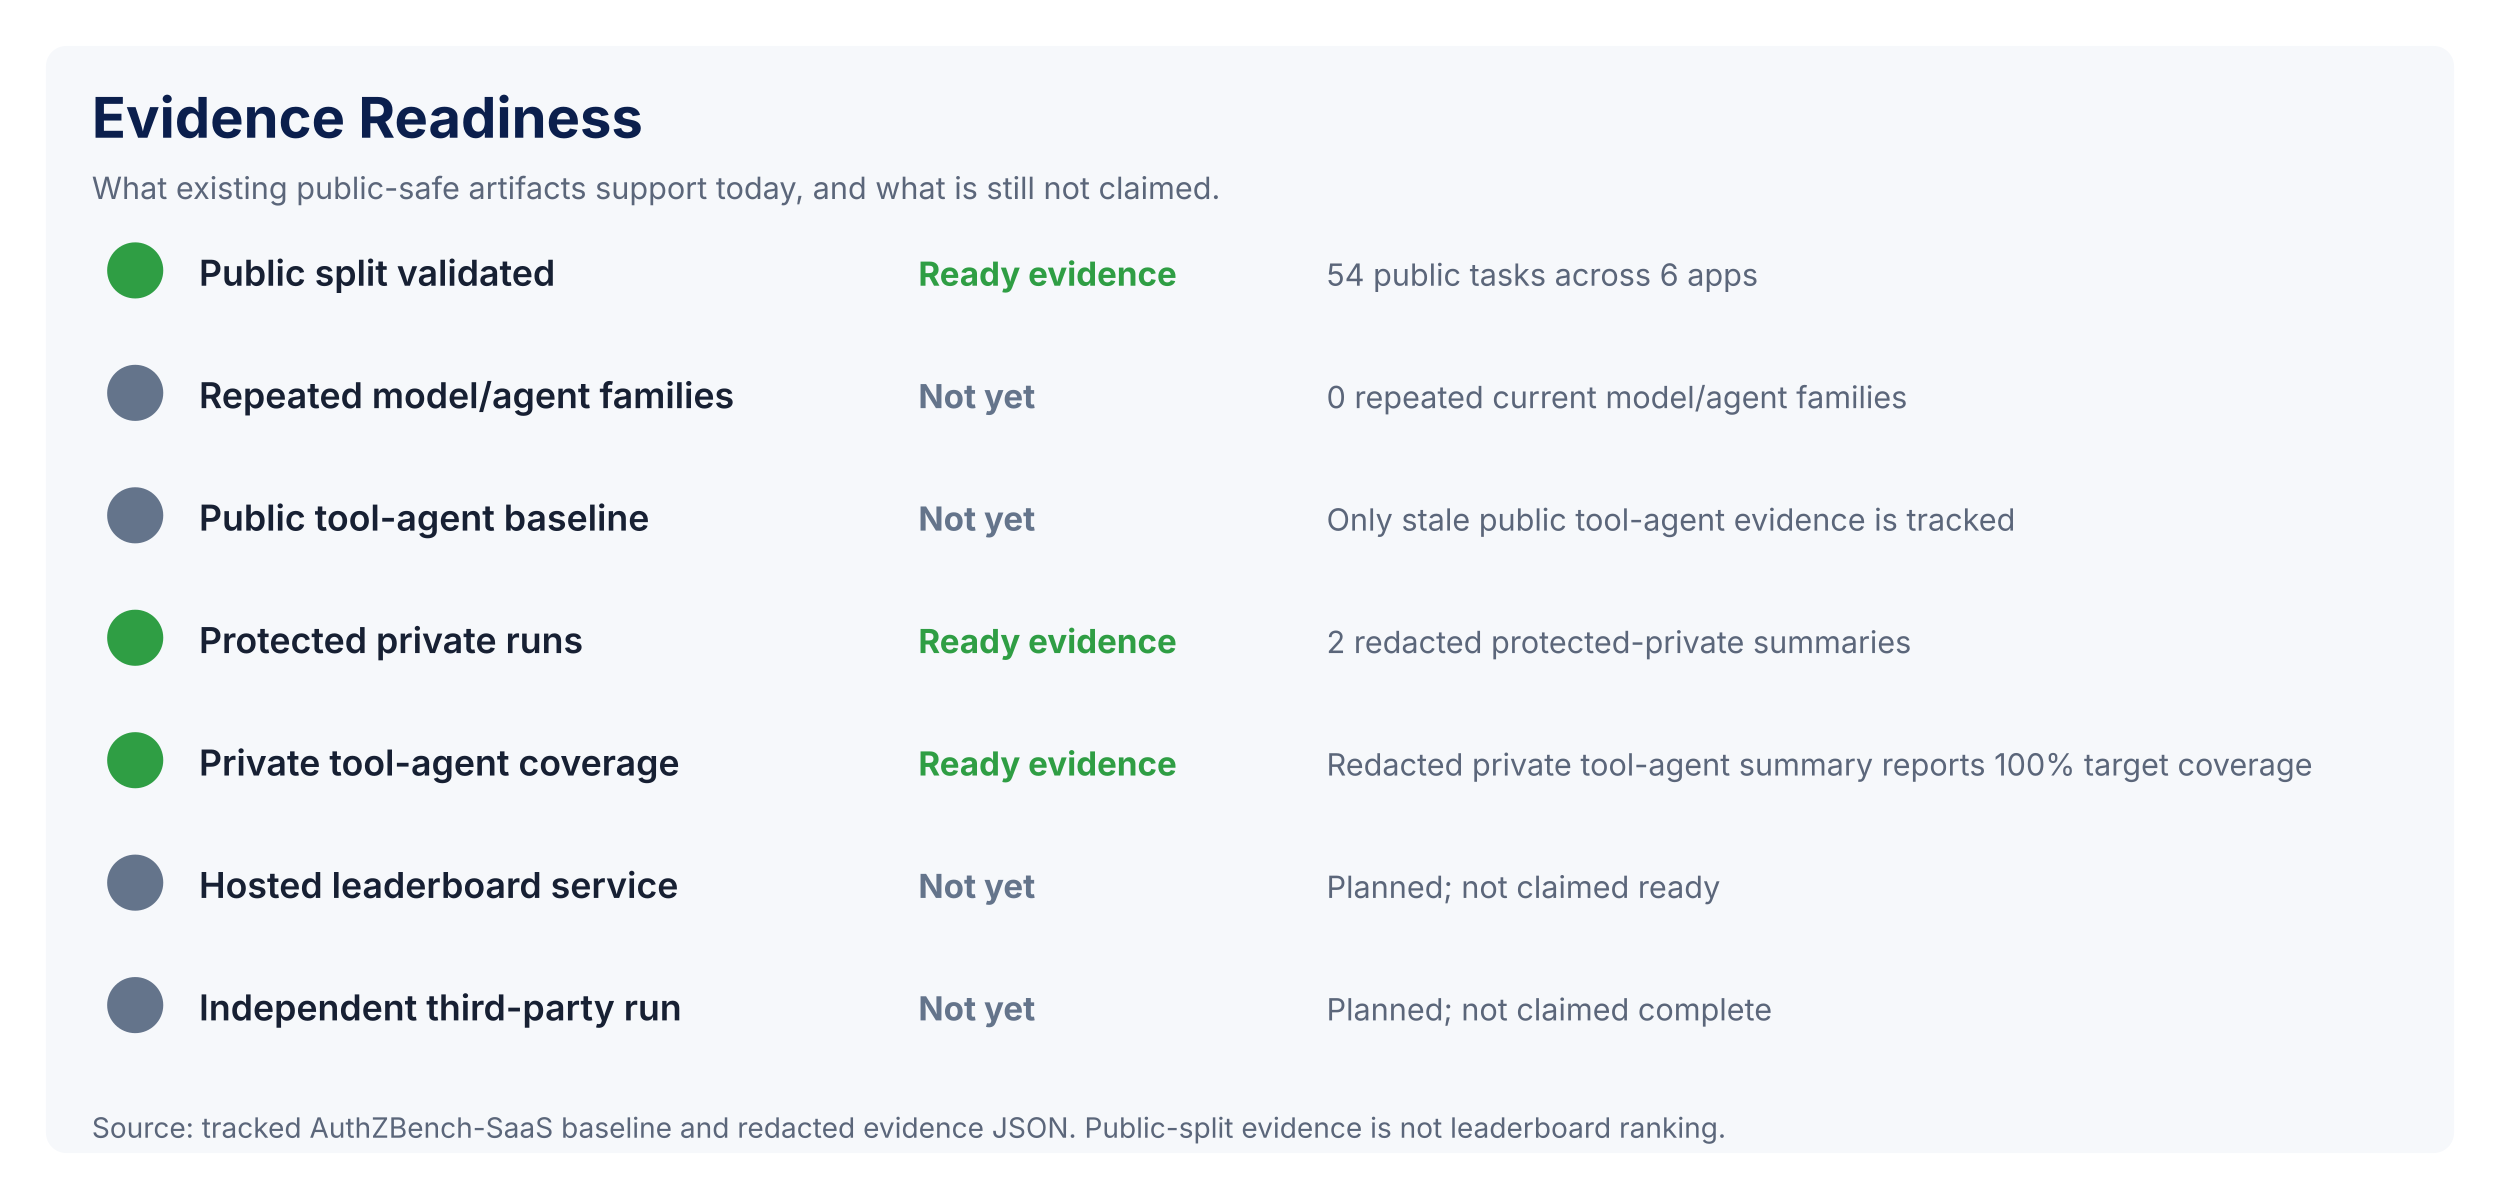
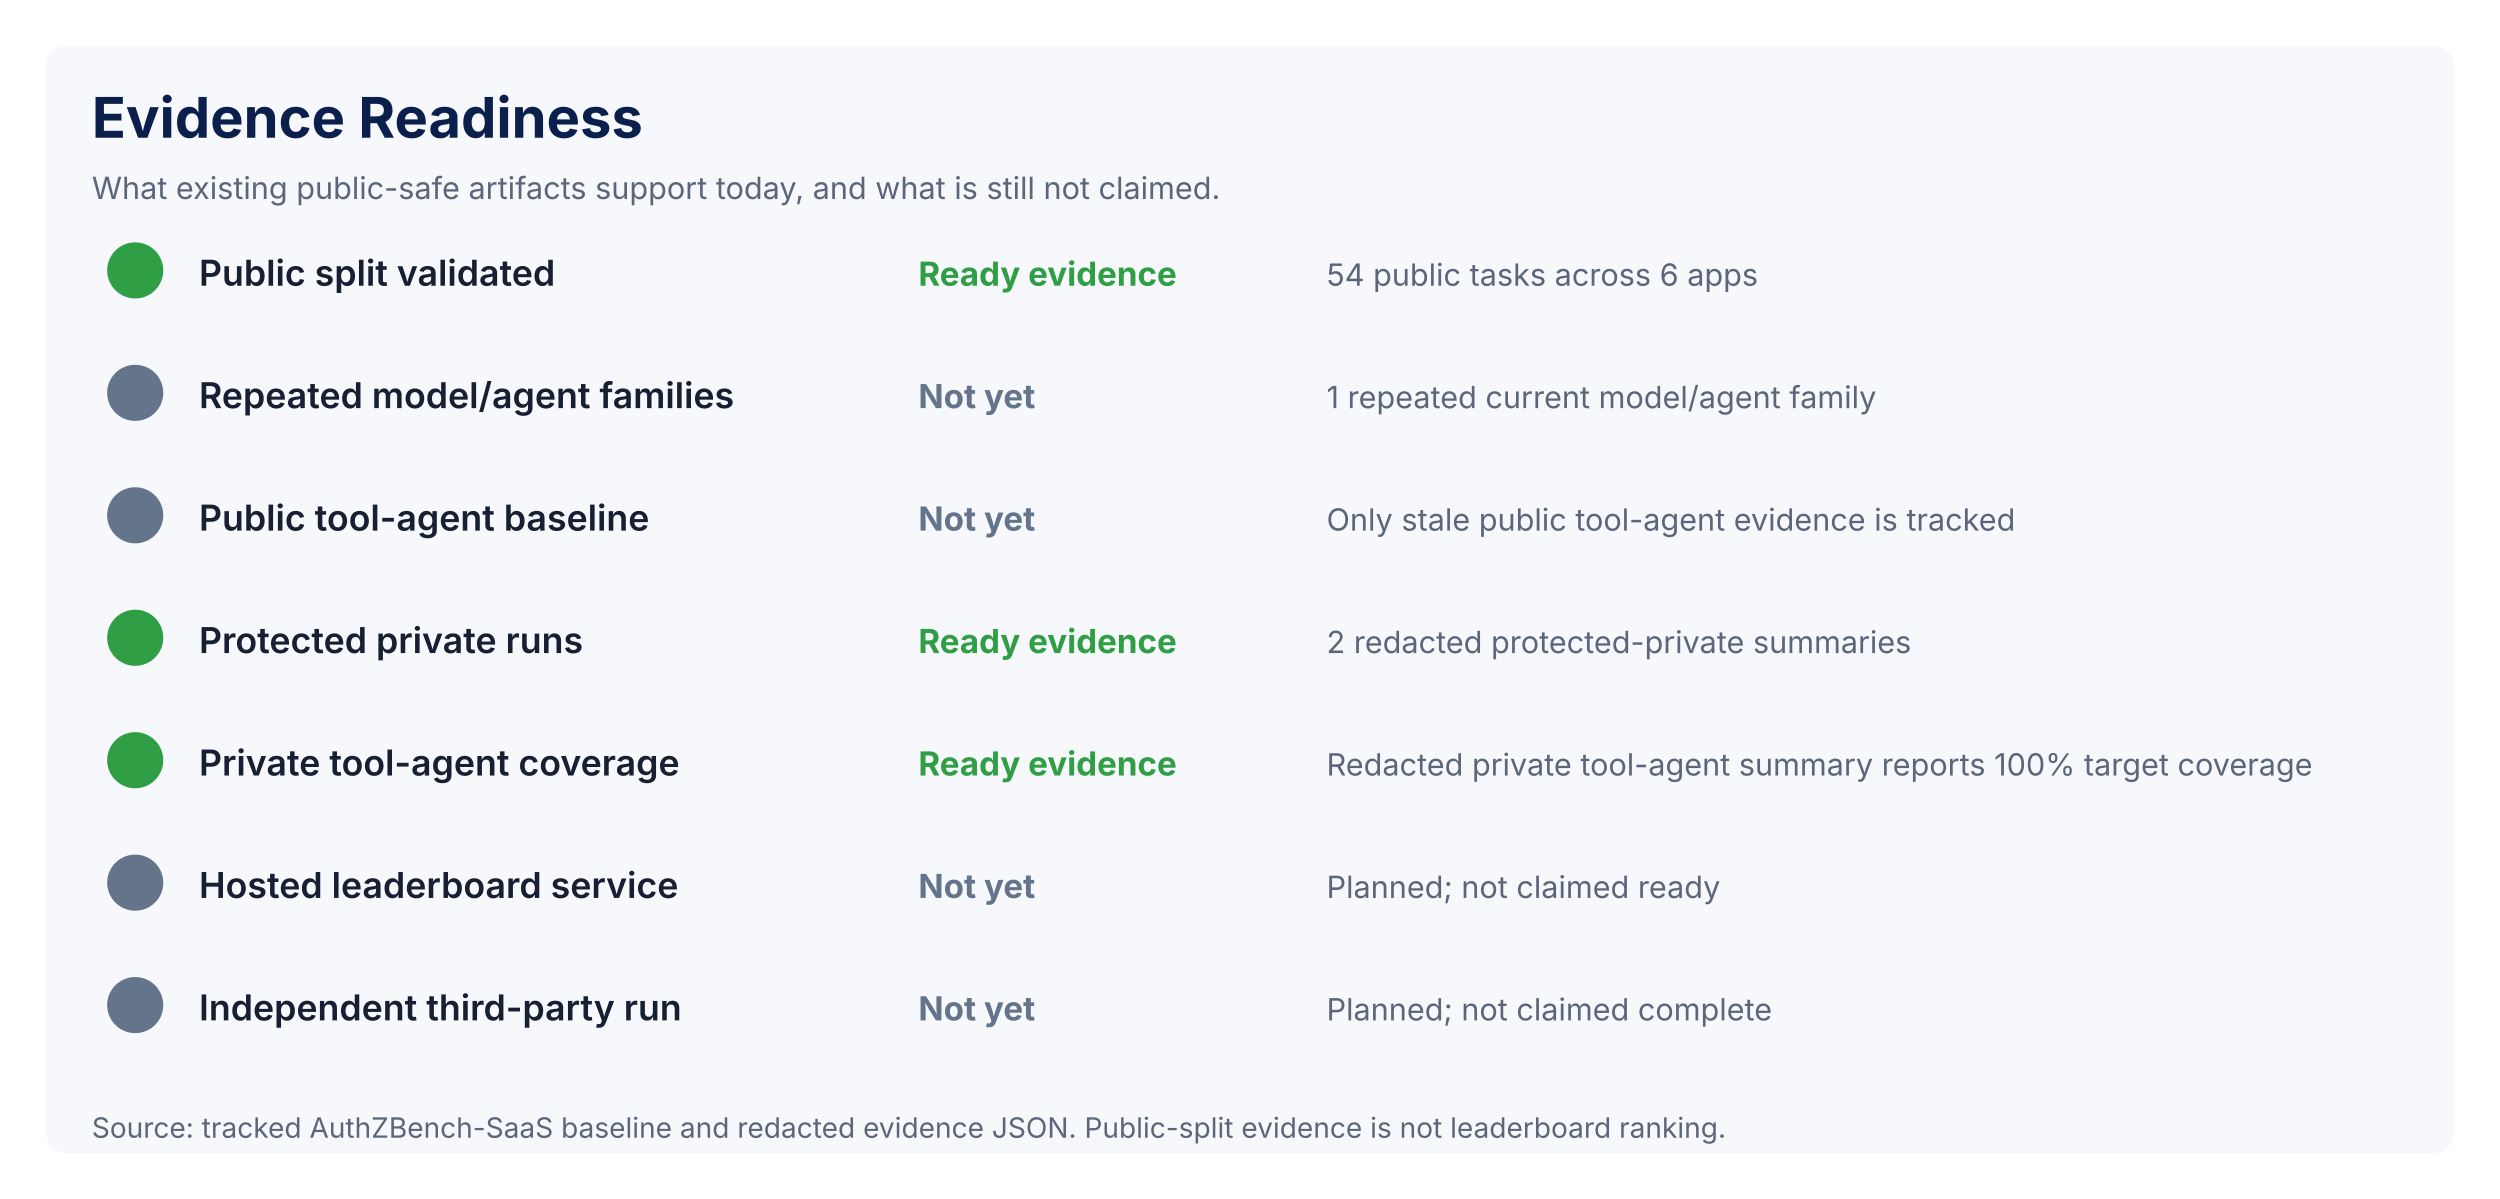
<svg xmlns="http://www.w3.org/2000/svg" width="980" height="470" viewBox="0 0 980 470" role="img" aria-labelledby="title desc">
  <rect x="0.0" y="0.0" width="980.0" height="470.0" rx="0" fill="#ffffff" />
  <rect x="18.0" y="18.0" width="944.0" height="434.0" rx="8" fill="#f6f8fb" />
  <text x="36.0" y="54.0" fill="#0b1f4d" font-family="Inter, Arial, sans-serif" font-size="22" font-weight="700">Evidence Readiness</text>
  <text x="36.0" y="78.0" fill="#5b667a" font-family="Inter, Arial, sans-serif" font-size="12" font-weight="400">What existing public-safe artifacts support today, and what is still not claimed.</text>
  <rect x="42.0" y="95.0" width="22.0" height="22.0" rx="11" fill="#2f9e44" />
  <text x="78.0" y="112.0" fill="#172033" font-family="Inter, Arial, sans-serif" font-size="14" font-weight="600">Public split validated</text>
  <text x="360.0" y="112.0" fill="#2f9e44" font-family="Inter, Arial, sans-serif" font-size="13" font-weight="700">Ready evidence</text>
  <text x="520.0" y="112.0" fill="#5b667a" font-family="Inter, Arial, sans-serif" font-size="12" font-weight="400">54 public tasks across 6 apps</text>
  <rect x="42.0" y="143.0" width="22.0" height="22.0" rx="11" fill="#64748b" />
  <text x="78.0" y="160.0" fill="#172033" font-family="Inter, Arial, sans-serif" font-size="14" font-weight="600">Repeated model/agent families</text>
  <text x="360.0" y="160.0" fill="#64748b" font-family="Inter, Arial, sans-serif" font-size="13" font-weight="700">Not yet</text>
-   <text x="520.0" y="160.0" fill="#5b667a" font-family="Inter, Arial, sans-serif" font-size="12" font-weight="400">0 repeated current model/agent families</text>
+   <text x="520.0" y="160.0" fill="#5b667a" font-family="Inter, Arial, sans-serif" font-size="12" font-weight="400">1 repeated current model/agent family</text>
  <rect x="42.0" y="191.0" width="22.0" height="22.0" rx="11" fill="#64748b" />
  <text x="78.0" y="208.0" fill="#172033" font-family="Inter, Arial, sans-serif" font-size="14" font-weight="600">Public tool-agent baseline</text>
  <text x="360.0" y="208.0" fill="#64748b" font-family="Inter, Arial, sans-serif" font-size="13" font-weight="700">Not yet</text>
  <text x="520.0" y="208.0" fill="#5b667a" font-family="Inter, Arial, sans-serif" font-size="12" font-weight="400">Only stale public tool-agent evidence is tracked</text>
  <rect x="42.0" y="239.0" width="22.0" height="22.0" rx="11" fill="#2f9e44" />
  <text x="78.0" y="256.0" fill="#172033" font-family="Inter, Arial, sans-serif" font-size="14" font-weight="600">Protected private runs</text>
  <text x="360.0" y="256.0" fill="#2f9e44" font-family="Inter, Arial, sans-serif" font-size="13" font-weight="700">Ready evidence</text>
  <text x="520.0" y="256.0" fill="#5b667a" font-family="Inter, Arial, sans-serif" font-size="12" font-weight="400">2 redacted protected-private summaries</text>
  <rect x="42.0" y="287.0" width="22.0" height="22.0" rx="11" fill="#2f9e44" />
  <text x="78.0" y="304.0" fill="#172033" font-family="Inter, Arial, sans-serif" font-size="14" font-weight="600">Private tool-agent coverage</text>
  <text x="360.0" y="304.0" fill="#2f9e44" font-family="Inter, Arial, sans-serif" font-size="13" font-weight="700">Ready evidence</text>
  <text x="520.0" y="304.0" fill="#5b667a" font-family="Inter, Arial, sans-serif" font-size="12" font-weight="400">Redacted private tool-agent summary reports 100% target coverage</text>
  <rect x="42.0" y="335.0" width="22.0" height="22.0" rx="11" fill="#64748b" />
  <text x="78.0" y="352.0" fill="#172033" font-family="Inter, Arial, sans-serif" font-size="14" font-weight="600">Hosted leaderboard service</text>
  <text x="360.0" y="352.0" fill="#64748b" font-family="Inter, Arial, sans-serif" font-size="13" font-weight="700">Not yet</text>
  <text x="520.0" y="352.0" fill="#5b667a" font-family="Inter, Arial, sans-serif" font-size="12" font-weight="400">Planned; not claimed ready</text>
  <rect x="42.0" y="383.0" width="22.0" height="22.0" rx="11" fill="#64748b" />
  <text x="78.0" y="400.0" fill="#172033" font-family="Inter, Arial, sans-serif" font-size="14" font-weight="600">Independent third-party run</text>
  <text x="360.0" y="400.0" fill="#64748b" font-family="Inter, Arial, sans-serif" font-size="13" font-weight="700">Not yet</text>
  <text x="520.0" y="400.0" fill="#5b667a" font-family="Inter, Arial, sans-serif" font-size="12" font-weight="400">Planned; not claimed complete</text>
  <text x="36.0" y="446.0" fill="#5b667a" font-family="Inter, Arial, sans-serif" font-size="11" font-weight="400">Source: tracked AuthZBench-SaaS baseline and redacted evidence JSON. Public-split evidence is not leaderboard ranking.</text>
</svg>
